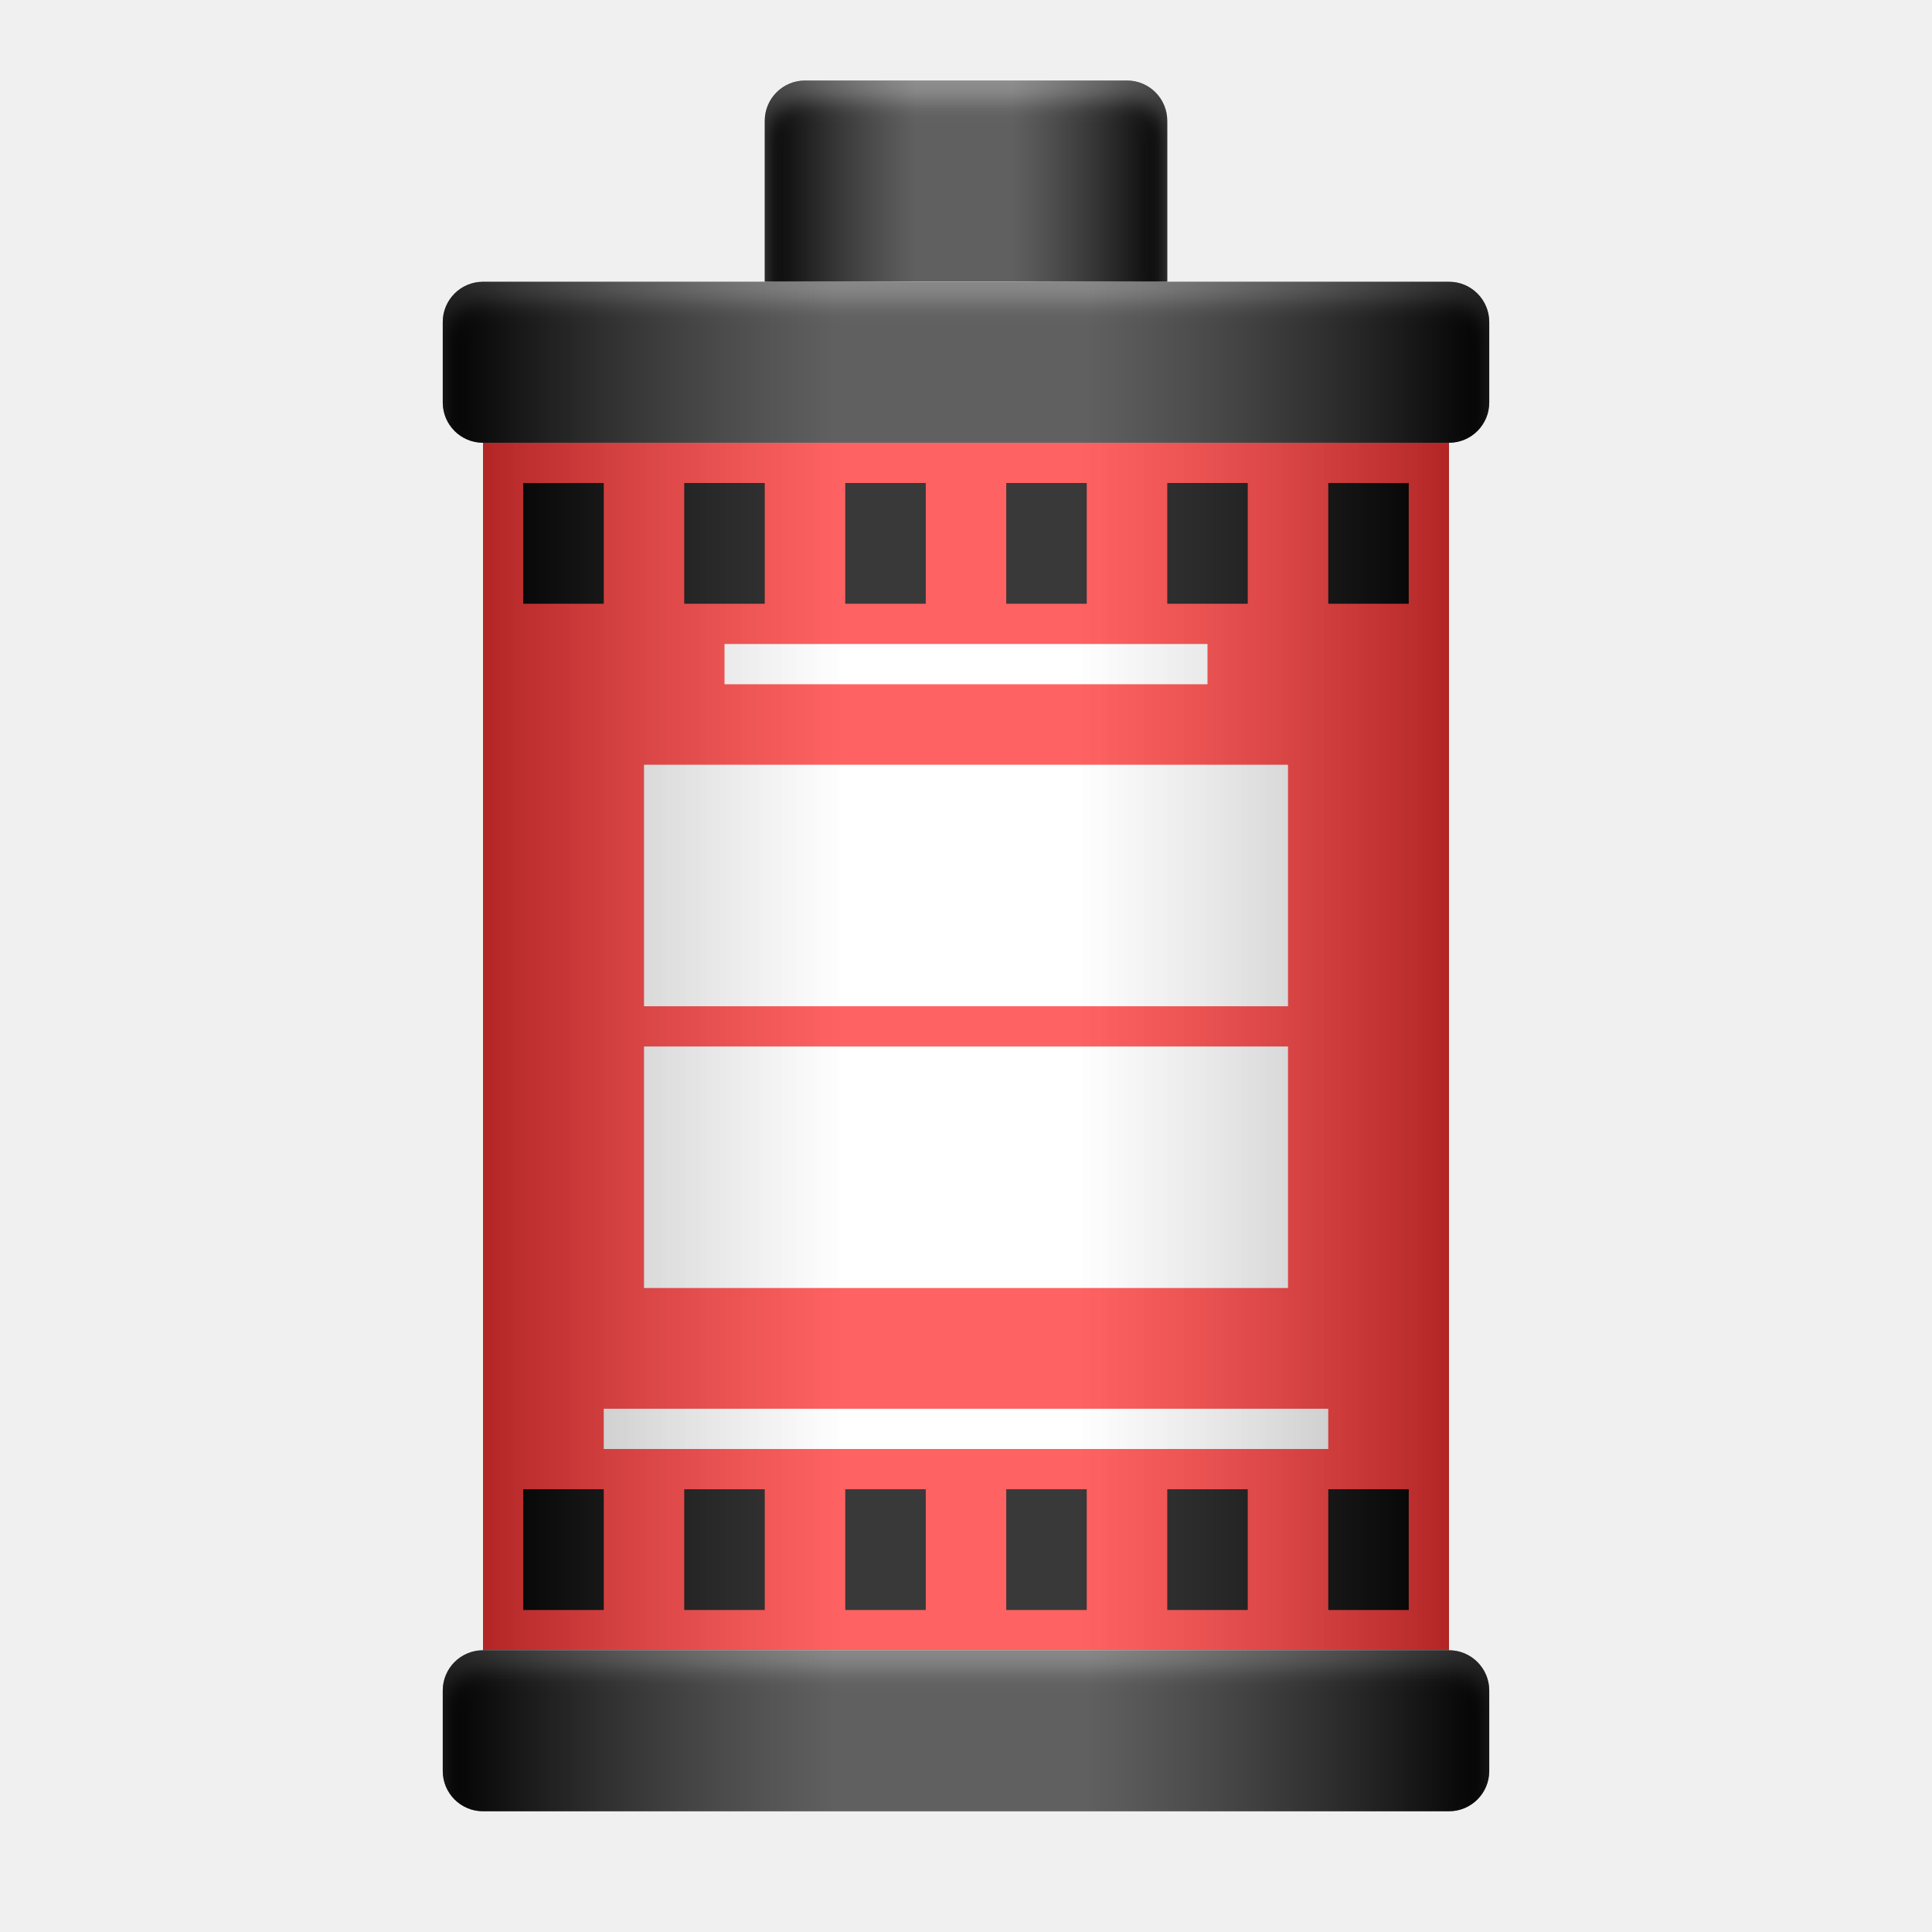
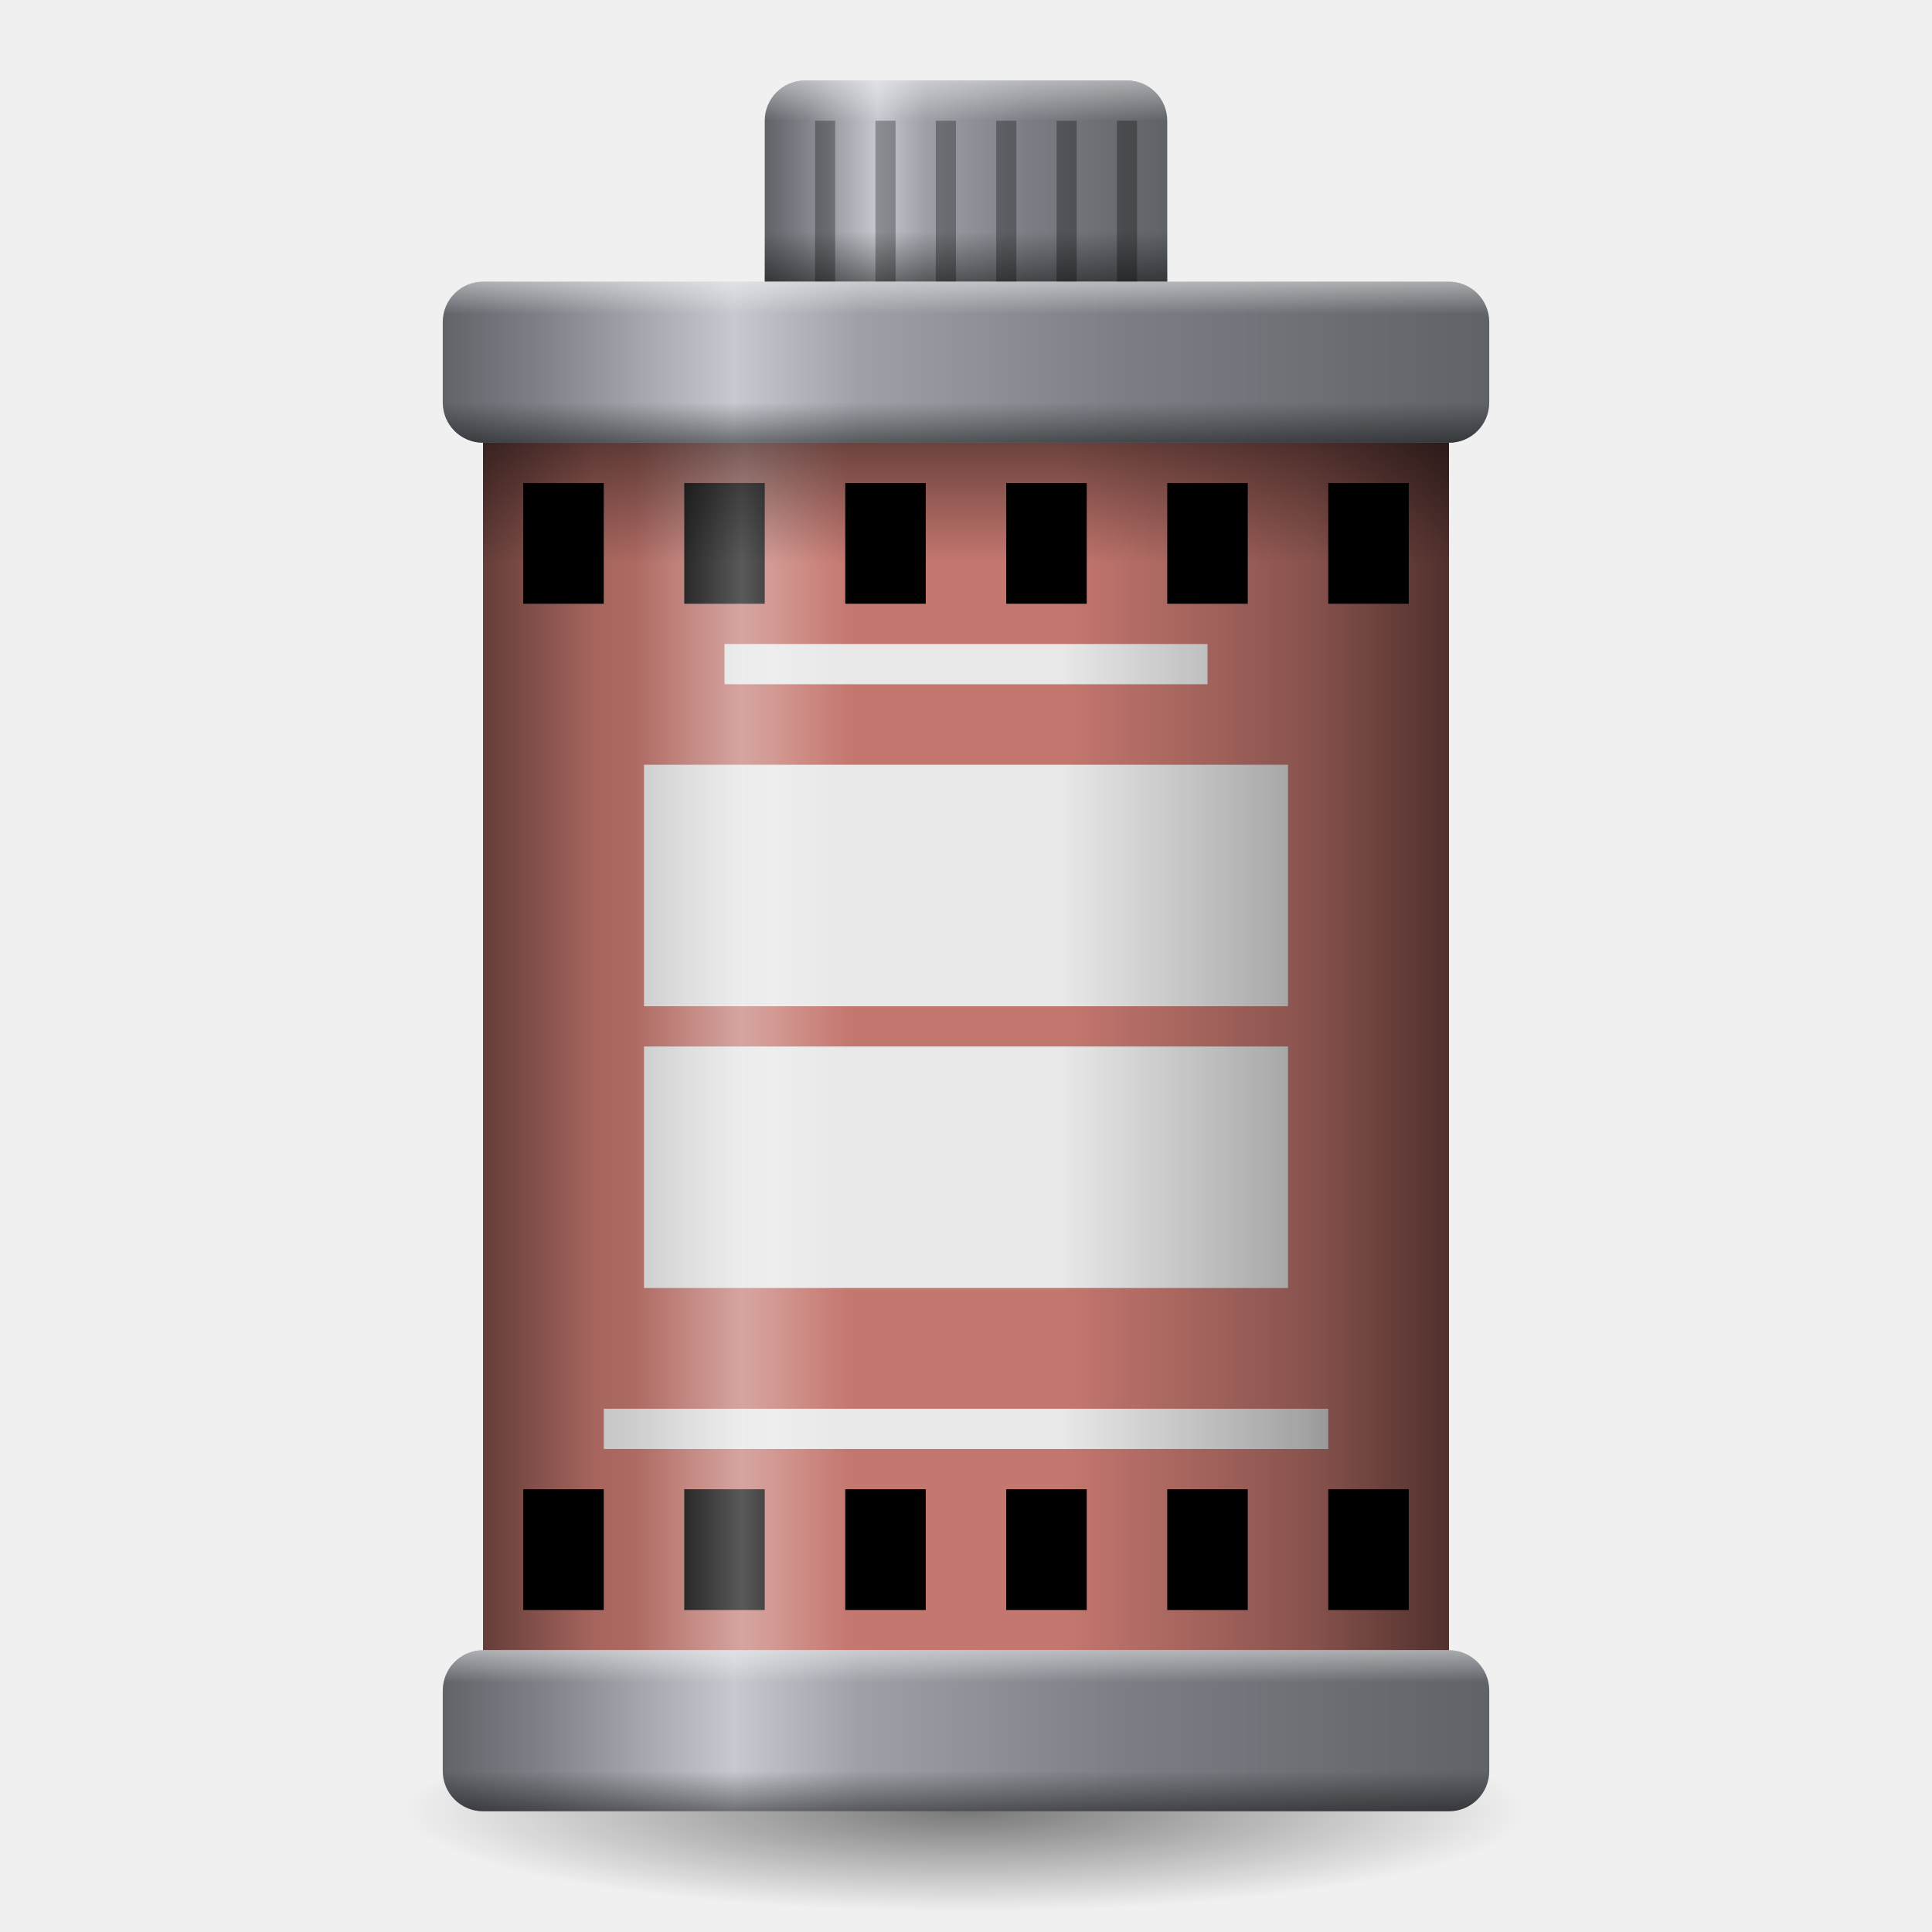
<svg xmlns="http://www.w3.org/2000/svg" width="48" height="48" viewBox="0 0 48 48" fill="none">
-   <rect x="12" y="11" width="24" height="30" fill="#FF3535" />
-   <path d="M15 12L15 15H13L13 12L15 12Z" fill="black" />
-   <path d="M15 37L15 40H13L13 37H15Z" fill="black" />
-   <path d="M19 12V15H17V12L19 12Z" fill="black" />
-   <path d="M19 37V40H17V37H19Z" fill="black" />
-   <path d="M23 12V15H21V12L23 12Z" fill="black" />
-   <path d="M23 37V40H21V37H23Z" fill="black" />
-   <path d="M27 12V15H25V12L27 12Z" fill="black" />
-   <path d="M27 37V40H25V37H27Z" fill="black" />
-   <path d="M31 12V15H29V12L31 12Z" fill="black" />
-   <path d="M31 37V40H29V37H31Z" fill="black" />
-   <path d="M35 12V15H33V12L35 12Z" fill="black" />
-   <path d="M35 37V40H33V37H35Z" fill="black" />
-   <g filter="url(#filter0_i_235_484)">
-     <path d="M19 3C19 2.448 19.448 2 20 2H28C28.552 2 29 2.448 29 3V7H19V3Z" fill="black" />
-   </g>
-   <path d="M16 25L16 19L32 19V25L16 25Z" fill="white" />
-   <path d="M18 17V16L30 16V17L18 17Z" fill="white" />
-   <path d="M15 36L15 35H33V36H15Z" fill="white" />
-   <path d="M16 32L16 26L32 26V32L16 32Z" fill="white" />
-   <g filter="url(#filter1_i_235_484)">
-     <path d="M11 8C11 7.448 11.448 7 12 7H36C36.552 7 37 7.448 37 8V10C37 10.552 36.552 11 36 11H12C11.448 11 11 10.552 11 10V8Z" fill="black" />
-     <path d="M11 42C11 41.448 11.448 41 12 41H36C36.552 41 37 41.448 37 42V44C37 44.552 36.552 45 36 45H12C11.448 45 11 44.552 11 44V42Z" fill="black" />
-   </g>
-   <g opacity="0.5" filter="url(#filter2_i_235_484)">
-     <path d="M19 3C19 2.448 19.448 2 20 2H28C28.552 2 29 2.448 29 3V7H19V3Z" fill="url(#paint0_linear_235_484)" />
-   </g>
-   <rect opacity="0.3" x="12" y="11" width="24" height="30" fill="url(#paint1_linear_235_484)" />
-   <g opacity="0.5">
-     <path d="M11 8C11 7.448 11.448 7 12 7H36C36.552 7 37 7.448 37 8V10C37 10.552 36.552 11 36 11H12C11.448 11 11 10.552 11 10V8Z" fill="url(#paint2_linear_235_484)" />
-     <path d="M11 42C11 41.448 11.448 41 12 41H36C36.552 41 37 41.448 37 42V44C37 44.552 36.552 45 36 45H12C11.448 45 11 44.552 11 44V42Z" fill="url(#paint3_linear_235_484)" />
-   </g>
+   <ellipse cx="24" cy="45" rx="14" ry="2.5" fill="url(#oni-ground)" />
+   <path d="M19 3C19 2.448 19.448 2 20 2H28C28.552 2 29 2.448 29 3V7H19V3Z" fill="url(#oni-metal)" />
+   <path d="M20.5 3V7M22 3V7M23.5 3V7M25 3V7M26.5 3V7M28 3V7" stroke="#000000" stroke-opacity="0.3" stroke-width="0.5" />
+   <path d="M19 3C19 2.448 19.448 2 20 2H28C28.552 2 29 2.448 29 3V7H19V3Z" fill="url(#oni-roll)" />
+   <rect x="12" y="11" width="24" height="30" fill="#C4776F" />
+   <path d="M15 12L15 15H13L13 12L15 12Z" fill="#000000" />
+   <path d="M15 37L15 40H13L13 37H15Z" fill="#000000" />
+   <path d="M19 12V15H17V12L19 12Z" fill="#000000" />
+   <path d="M19 37V40H17V37H19Z" fill="#000000" />
+   <path d="M23 12V15H21V12L23 12Z" fill="#000000" />
+   <path d="M23 37V40H21V37H23Z" fill="#000000" />
+   <path d="M27 12V15H25V12L27 12Z" fill="#000000" />
+   <path d="M27 37V40H25V37H27Z" fill="#000000" />
+   <path d="M31 12V15H29V12L31 12Z" fill="#000000" />
+   <path d="M31 37V40H29V37H31Z" fill="#000000" />
+   <path d="M35 12V15H33V12L35 12Z" fill="#000000" />
+   <path d="M35 37V40H33V37H35Z" fill="#000000" />
+   <path d="M16 25L16 19L32 19V25L16 25Z" fill="#E8E8E8" />
+   <path d="M18 17V16L30 16V17L18 17Z" fill="#E8E8E8" />
+   <path d="M15 36L15 35H33V36H15Z" fill="#E8E8E8" />
+   <path d="M16 32L16 26L32 26V32L16 32Z" fill="#E8E8E8" />
+   <rect x="12" y="11" width="24" height="30" fill="url(#oni-round)" />
+   <rect x="12" y="11" width="24" height="30" fill="url(#oni-gleam)" />
+   <rect x="12" y="11" width="24" height="3" fill="url(#oni-under)" />
+   <path d="M11 8C11 7.448 11.448 7 12 7H36C36.552 7 37 7.448 37 8V10C37 10.552 36.552 11 36 11H12C11.448 11 11 10.552 11 10V8Z" fill="url(#oni-metal)" />
+   <path d="M11 42C11 41.448 11.448 41 12 41H36C36.552 41 37 41.448 37 42V44C37 44.552 36.552 45 36 45H12C11.448 45 11 44.552 11 44V42Z" fill="url(#oni-metal)" />
+   <path d="M11 8C11 7.448 11.448 7 12 7H36C36.552 7 37 7.448 37 8V10C37 10.552 36.552 11 36 11H12C11.448 11 11 10.552 11 10V8Z" fill="url(#oni-roll)" />
+   <path d="M11 42C11 41.448 11.448 41 12 41H36C36.552 41 37 41.448 37 42V44C37 44.552 36.552 45 36 45H12C11.448 45 11 44.552 11 44V42Z" fill="url(#oni-roll)" />
  <defs>
-     <filter id="filter0_i_235_484" x="19" y="2" width="10" height="5.5" filterUnits="userSpaceOnUse" color-interpolation-filters="sRGB">
-       <feFlood flood-opacity="0" result="BackgroundImageFix" />
-       <feBlend mode="normal" in="SourceGraphic" in2="BackgroundImageFix" result="shape" />
-       <feColorMatrix in="SourceAlpha" type="matrix" values="0 0 0 0 0 0 0 0 0 0 0 0 0 0 0 0 0 0 127 0" result="hardAlpha" />
-       <feOffset dy="0.5" />
-       <feGaussianBlur stdDeviation="0.25" />
-       <feComposite in2="hardAlpha" operator="arithmetic" k2="-1" k3="1" />
-       <feColorMatrix type="matrix" values="0 0 0 0 1 0 0 0 0 1 0 0 0 0 1 0 0 0 0.25 0" />
-       <feBlend mode="normal" in2="shape" result="effect1_innerShadow_235_484" />
-     </filter>
-     <filter id="filter1_i_235_484" x="11" y="7" width="26" height="38.5" filterUnits="userSpaceOnUse" color-interpolation-filters="sRGB">
-       <feFlood flood-opacity="0" result="BackgroundImageFix" />
-       <feBlend mode="normal" in="SourceGraphic" in2="BackgroundImageFix" result="shape" />
-       <feColorMatrix in="SourceAlpha" type="matrix" values="0 0 0 0 0 0 0 0 0 0 0 0 0 0 0 0 0 0 127 0" result="hardAlpha" />
-       <feOffset dy="0.5" />
-       <feGaussianBlur stdDeviation="0.25" />
-       <feComposite in2="hardAlpha" operator="arithmetic" k2="-1" k3="1" />
-       <feColorMatrix type="matrix" values="0 0 0 0 1 0 0 0 0 1 0 0 0 0 1 0 0 0 0.25 0" />
-       <feBlend mode="normal" in2="shape" result="effect1_innerShadow_235_484" />
-     </filter>
-     <filter id="filter2_i_235_484" x="19" y="2" width="10" height="5.5" filterUnits="userSpaceOnUse" color-interpolation-filters="sRGB">
-       <feFlood flood-opacity="0" result="BackgroundImageFix" />
-       <feBlend mode="normal" in="SourceGraphic" in2="BackgroundImageFix" result="shape" />
-       <feColorMatrix in="SourceAlpha" type="matrix" values="0 0 0 0 0 0 0 0 0 0 0 0 0 0 0 0 0 0 127 0" result="hardAlpha" />
-       <feOffset dy="0.5" />
-       <feGaussianBlur stdDeviation="0.25" />
-       <feComposite in2="hardAlpha" operator="arithmetic" k2="-1" k3="1" />
-       <feColorMatrix type="matrix" values="0 0 0 0 1 0 0 0 0 1 0 0 0 0 1 0 0 0 0.25 0" />
-       <feBlend mode="normal" in2="shape" result="effect1_innerShadow_235_484" />
-     </filter>
-     <linearGradient id="paint0_linear_235_484" x1="19" y1="8.842" x2="29" y2="8.842" gradientUnits="userSpaceOnUse">
-       <stop />
-       <stop offset="0.375" stop-color="white" stop-opacity="0.75" />
-       <stop offset="0.615" stop-color="white" stop-opacity="0.75" />
-       <stop offset="1" />
+     <radialGradient id="oni-ground" cx="0.5" cy="0.5" r="0.5">
+       <stop stop-color="#000000" stop-opacity="0.5" />
+       <stop offset="1" stop-color="#000000" stop-opacity="0" />
+     </radialGradient>
+     <linearGradient id="oni-metal" x1="0" y1="0" x2="1" y2="0">
+       <stop offset="0" stop-color="#5F6368" />
+       <stop offset="0.1" stop-color="#7F8288" />
+       <stop offset="0.28" stop-color="#C6CAD0" />
+       <stop offset="0.4" stop-color="#9DA1A7" />
+       <stop offset="0.65" stop-color="#7B7F85" />
+       <stop offset="0.88" stop-color="#686B70" />
+       <stop offset="1" stop-color="#5F6368" />
    </linearGradient>
-     <linearGradient id="paint1_linear_235_484" x1="12" y1="146" x2="36" y2="146" gradientUnits="userSpaceOnUse">
-       <stop />
-       <stop offset="0.375" stop-color="white" stop-opacity="0.75" />
-       <stop offset="0.615" stop-color="white" stop-opacity="0.75" />
-       <stop offset="1" />
+     <linearGradient id="oni-roll" x1="0" y1="0" x2="0" y2="1">
+       <stop stop-color="#FFFFFF" stop-opacity="0.45" />
+       <stop offset="0.2" stop-color="#FFFFFF" stop-opacity="0" />
+       <stop offset="0.75" stop-color="#000000" stop-opacity="0" />
+       <stop offset="1" stop-color="#000000" stop-opacity="0.45" />
    </linearGradient>
-     <linearGradient id="paint2_linear_235_484" x1="11" y1="59" x2="37" y2="59" gradientUnits="userSpaceOnUse">
-       <stop />
-       <stop offset="0.375" stop-color="white" stop-opacity="0.75" />
-       <stop offset="0.615" stop-color="white" stop-opacity="0.75" />
-       <stop offset="1" />
+     <linearGradient id="oni-round" x1="0" y1="0" x2="1" y2="0">
+       <stop stop-color="#000000" stop-opacity="0.5" />
+       <stop offset="0.12" stop-color="#000000" stop-opacity="0.15" />
+       <stop offset="0.3" stop-color="#000000" stop-opacity="0" />
+       <stop offset="0.6" stop-color="#000000" stop-opacity="0" />
+       <stop offset="0.85" stop-color="#000000" stop-opacity="0.3" />
+       <stop offset="1" stop-color="#000000" stop-opacity="0.6" />
    </linearGradient>
-     <linearGradient id="paint3_linear_235_484" x1="11" y1="59" x2="37" y2="59" gradientUnits="userSpaceOnUse">
-       <stop />
-       <stop offset="0.375" stop-color="white" stop-opacity="0.75" />
-       <stop offset="0.615" stop-color="white" stop-opacity="0.75" />
-       <stop offset="1" />
+     <linearGradient id="oni-gleam" x1="0" y1="0" x2="1" y2="0">
+       <stop offset="0.16" stop-color="#FFFFFF" stop-opacity="0" />
+       <stop offset="0.27" stop-color="#FFFFFF" stop-opacity="0.35" />
+       <stop offset="0.38" stop-color="#FFFFFF" stop-opacity="0" />
+     </linearGradient>
+     <linearGradient id="oni-under" x1="0" y1="0" x2="0" y2="1">
+       <stop stop-color="#000000" stop-opacity="0.45" />
+       <stop offset="1" stop-color="#000000" stop-opacity="0" />
    </linearGradient>
  </defs>
</svg>
